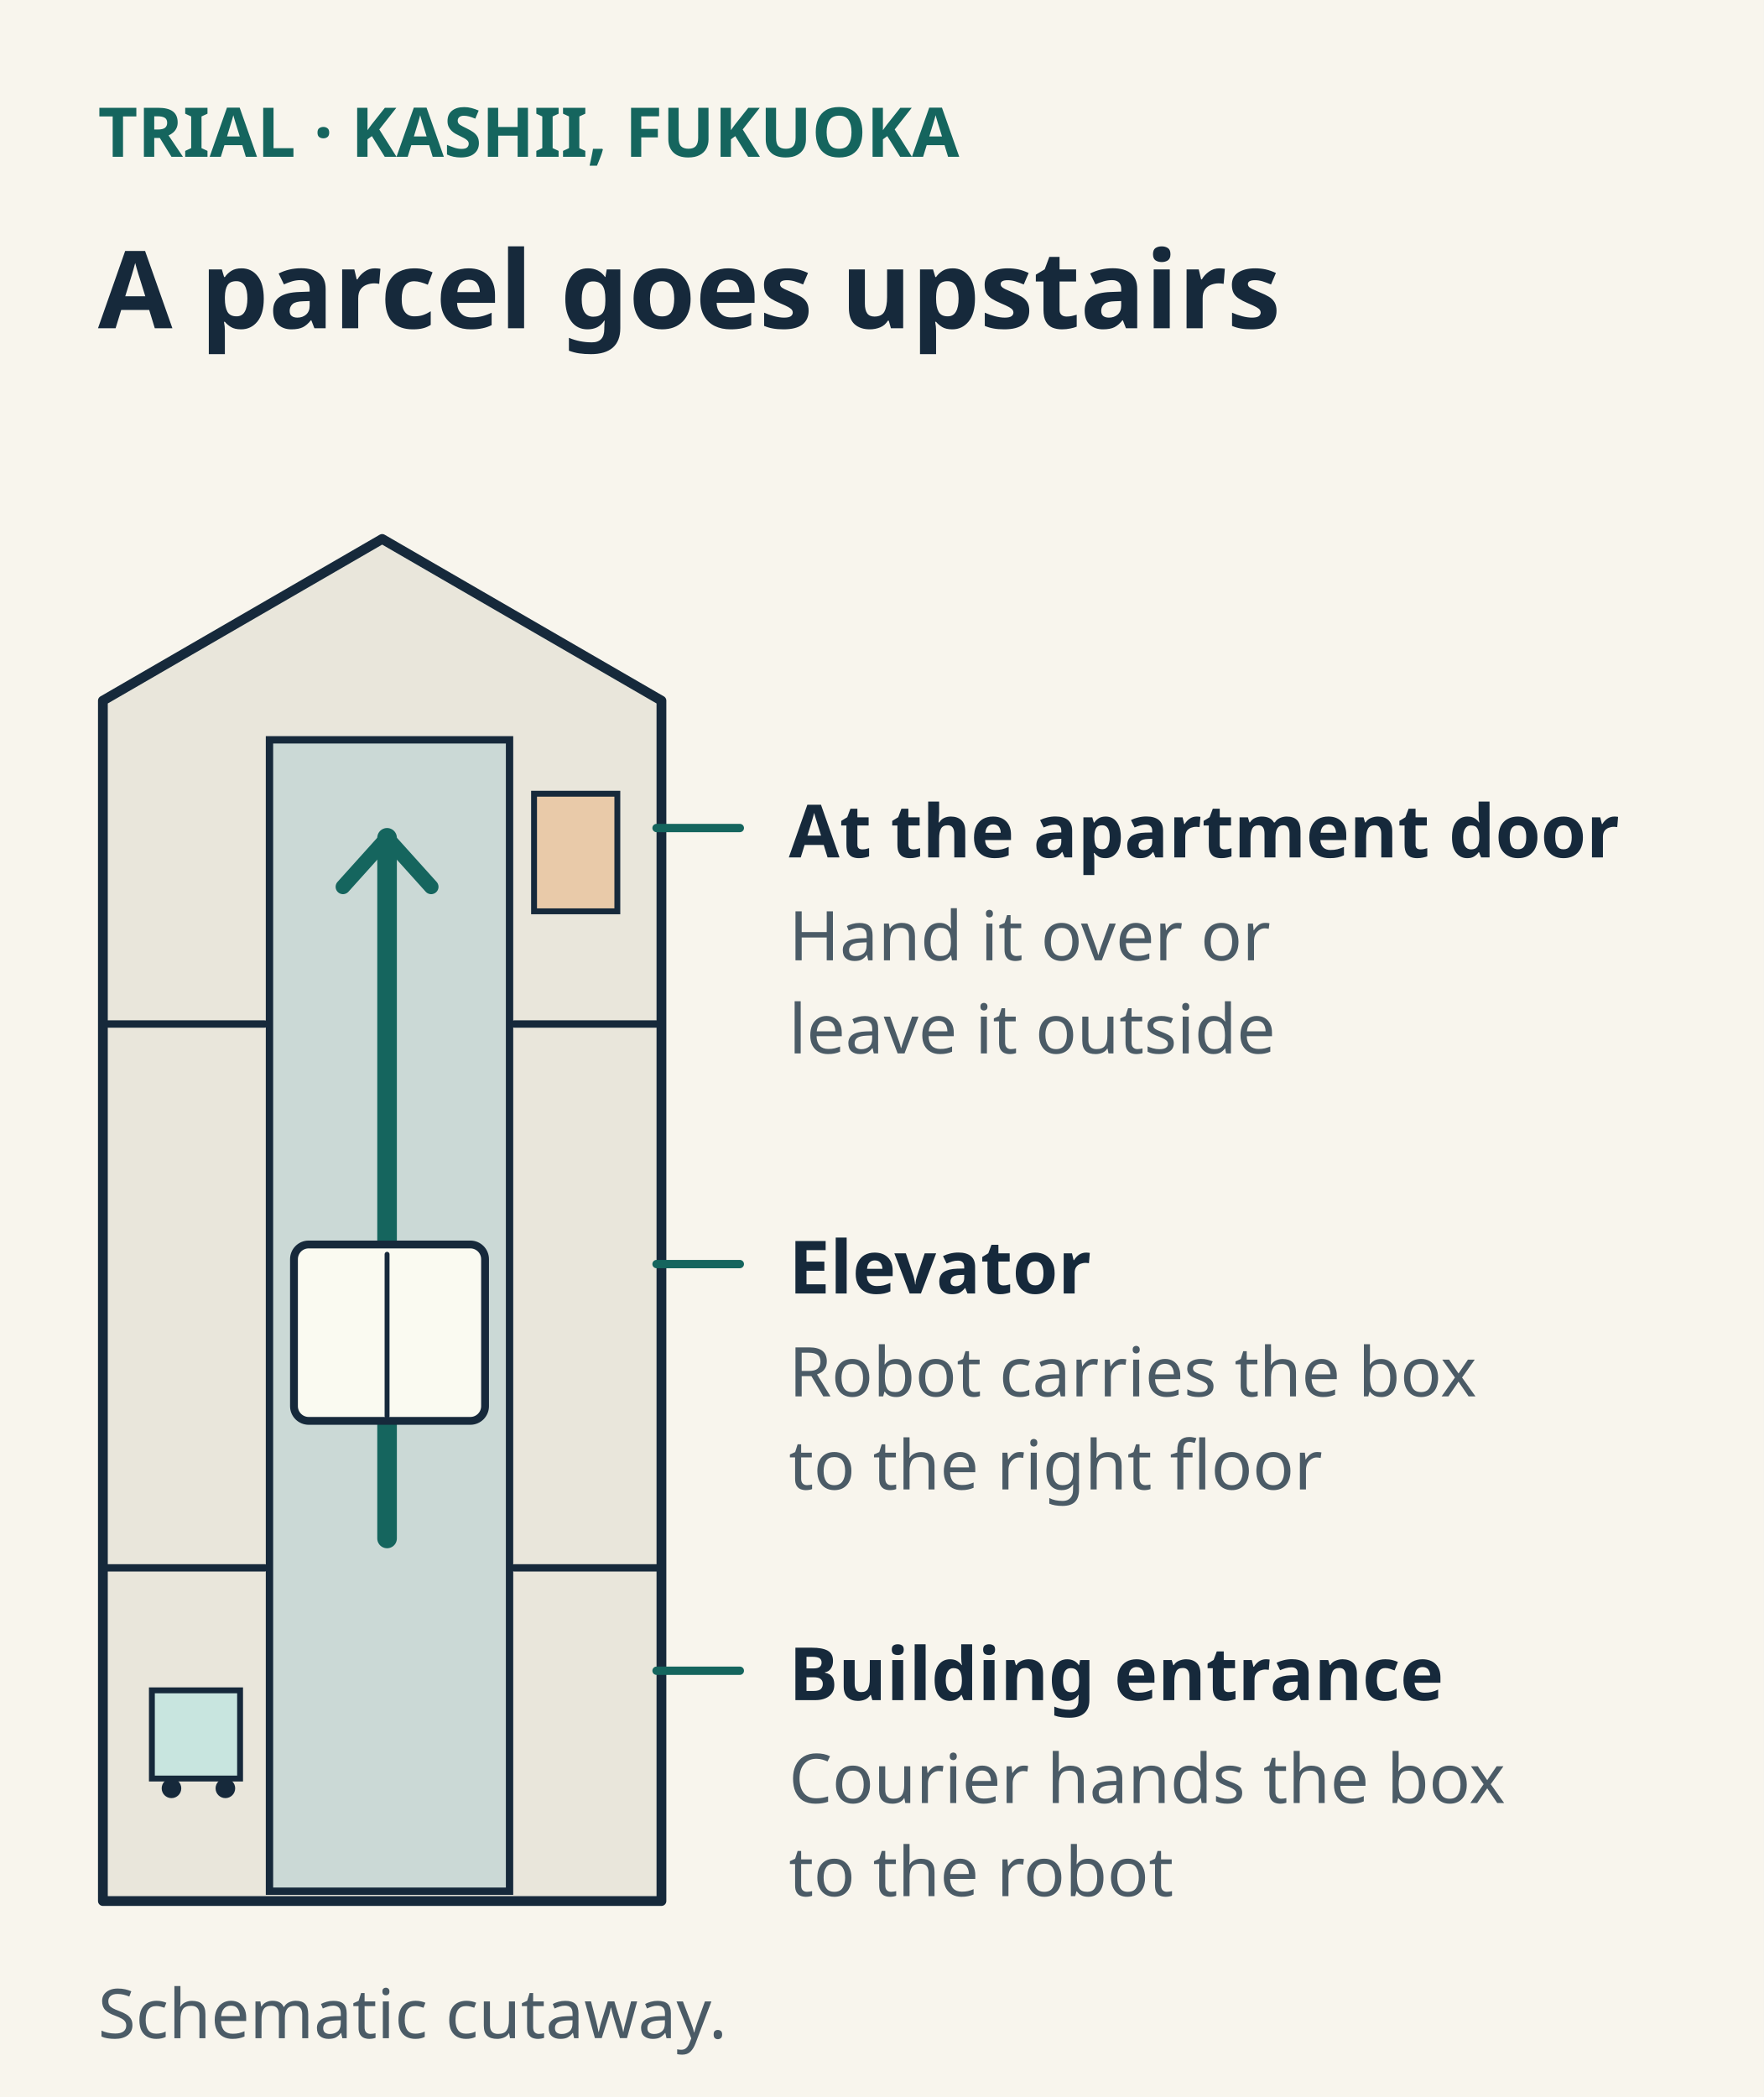
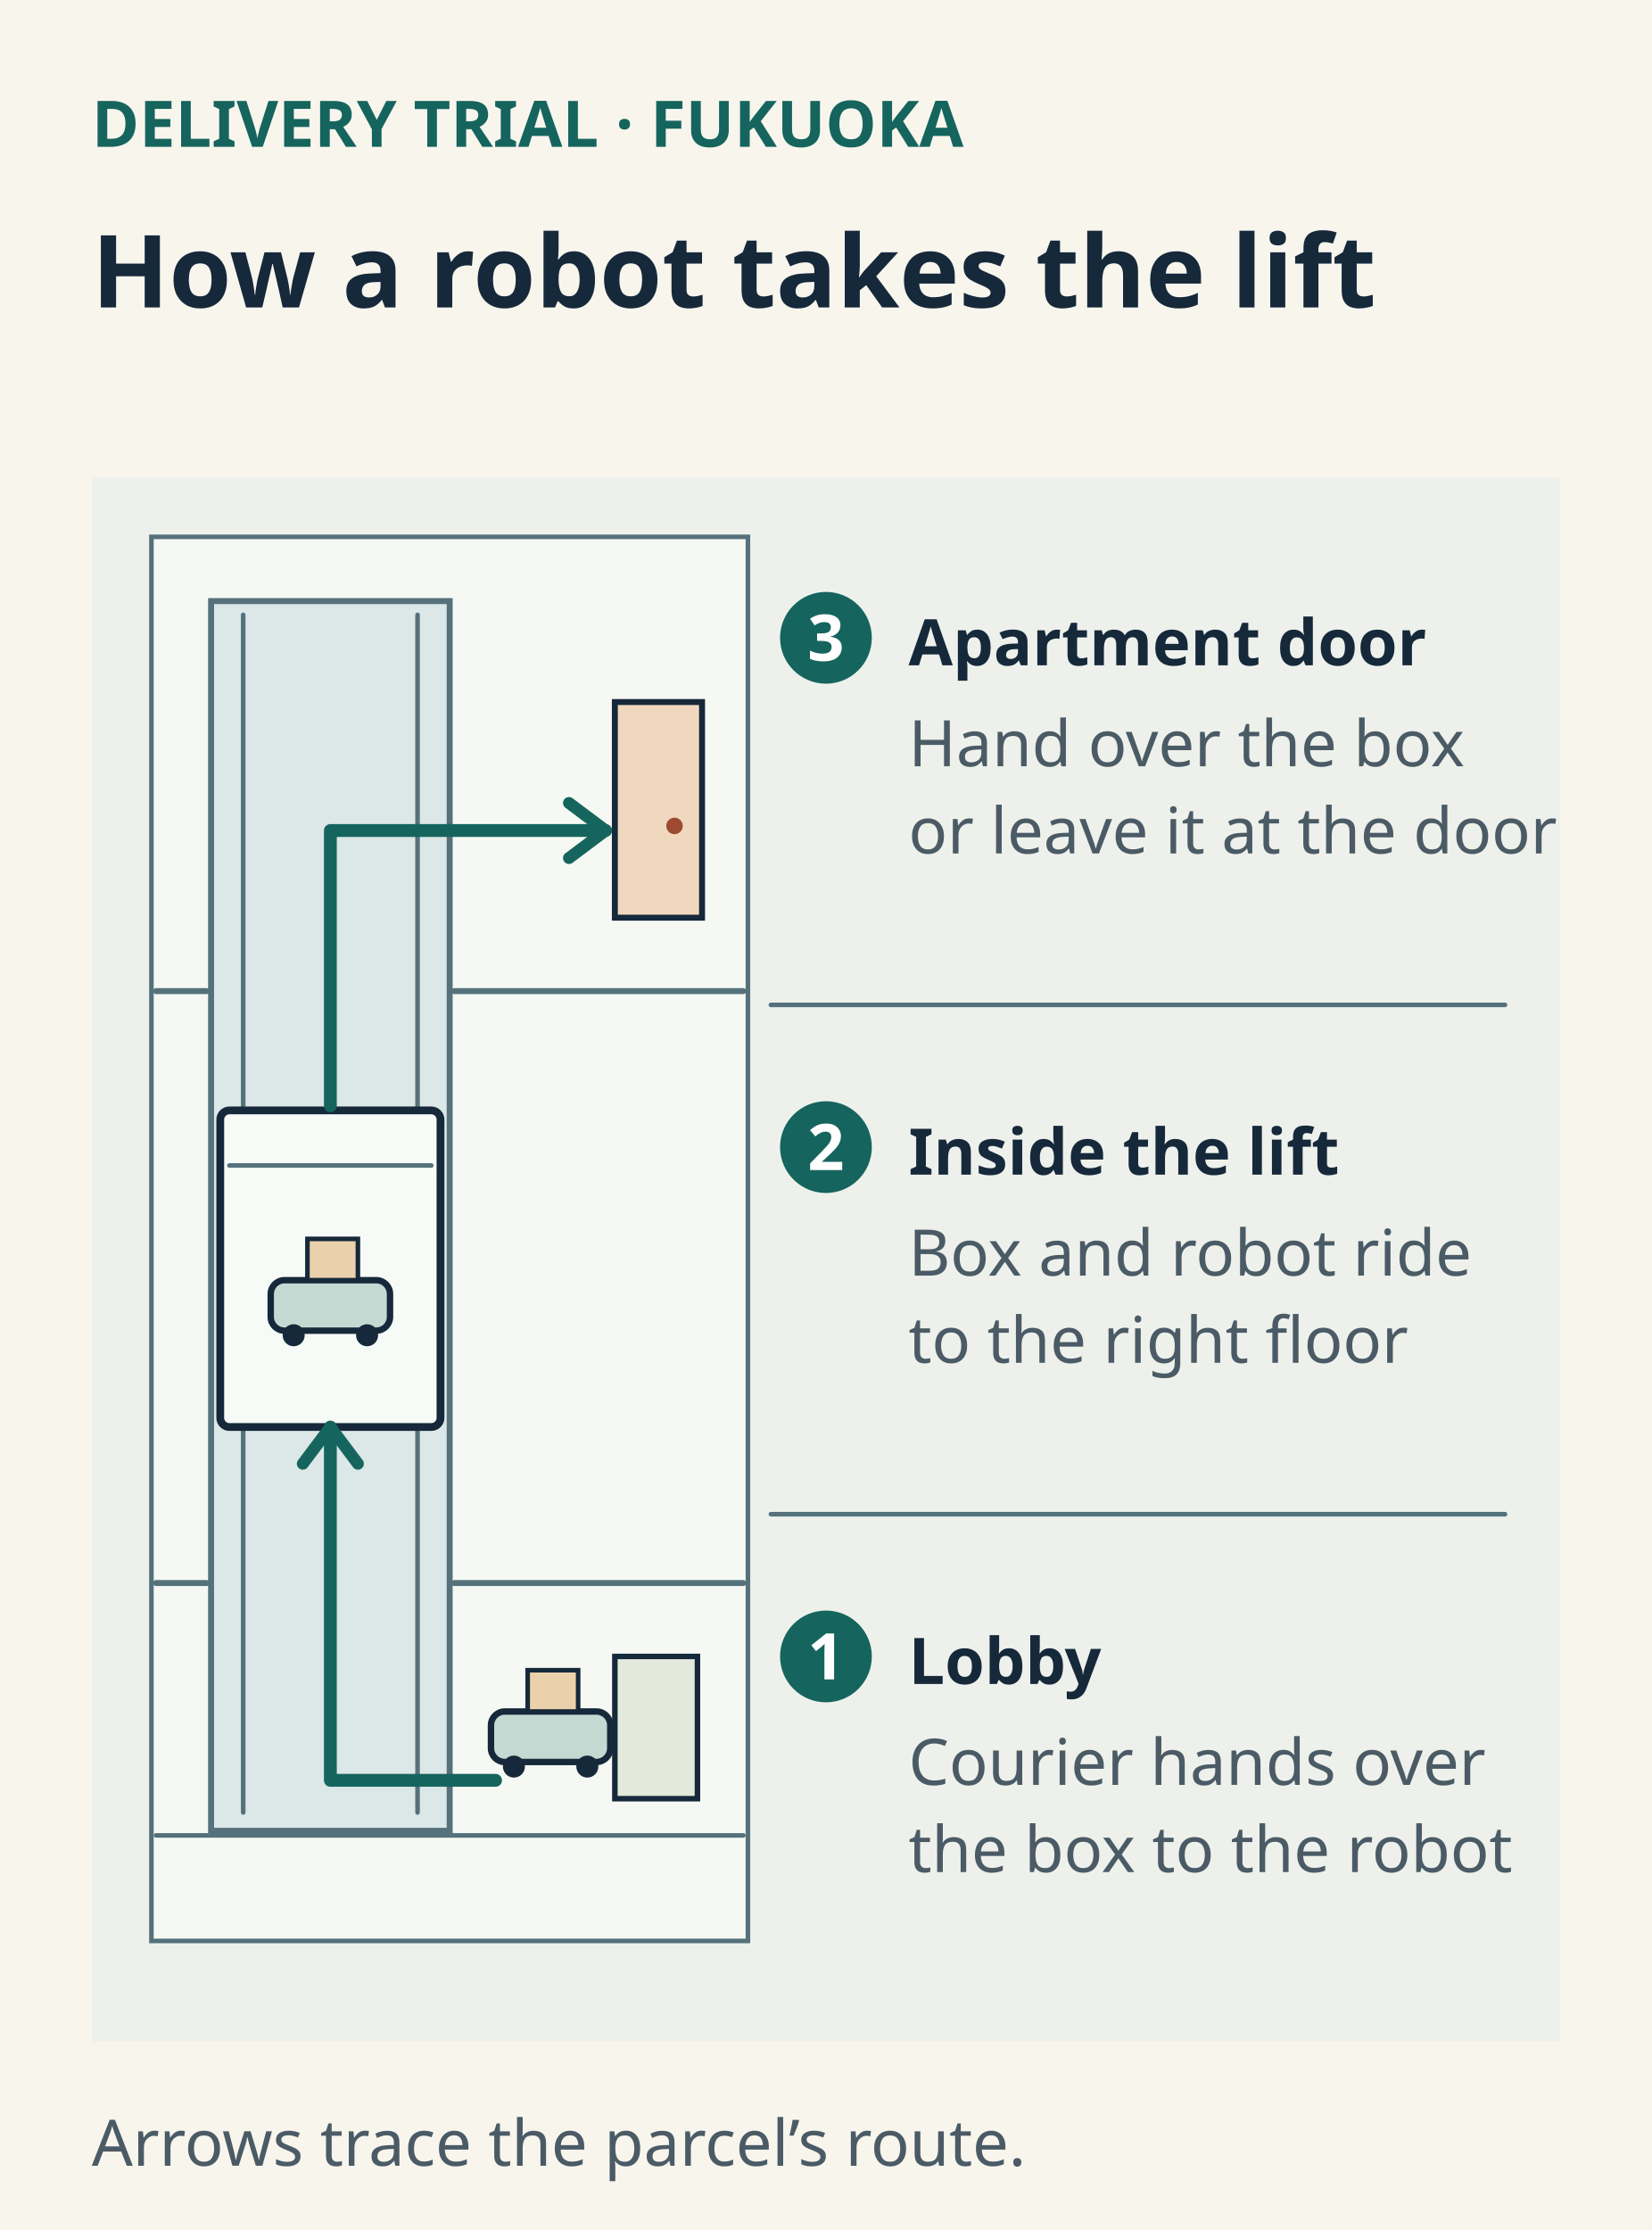
- <svg xmlns="http://www.w3.org/2000/svg" width="360" height="428" viewBox="0 0 360 428" role="img" lang="en" aria-labelledby="title desc" font-family="Noto Sans, Arial, sans-serif">
-   <rect id="rect1" data-zone="background" x="0" y="0" width="360" height="428" fill="#F8F5ED" rx="0" />
-   <text id="text2" data-zone="text" x="20" y="32" fill="#15655E" font-size="14" font-weight="700" text-anchor="start">TRIAL · KASHII, FUKUOKA</text>
-   <text id="text3" data-zone="text" x="20" y="67" fill="#16293B" font-size="22" font-weight="700" text-anchor="start">A parcel goes upstairs</text>
-   <path id="path4" data-zone="art" d="M21 143 L78 110 L135 143 V388 H21 Z" fill="#E9E6DB" stroke="#16293B" stroke-width="2" stroke-linecap="round" stroke-linejoin="round" />
-   <rect id="rect5" data-zone="art" x="55" y="151" width="49" height="235" fill="#CBD9D6" rx="0" stroke="#16293B" stroke-width="1.5" />
-   <path id="path6" data-zone="art" d="M79 171 V314" fill="none" stroke="#15655E" stroke-width="4" stroke-linecap="round" stroke-linejoin="round" />
-   <path id="path7" data-zone="art" d="M70 181 L79 171 L88 181" fill="none" stroke="#15655E" stroke-width="3" stroke-linecap="round" stroke-linejoin="round" />
-   <rect id="rect8" data-zone="art" x="60" y="254" width="39" height="36" fill="#FAFAF1" rx="3" stroke="#16293B" stroke-width="1.6" />
-   <path id="path9" data-zone="art" d="M79 256 V289" fill="none" stroke="#16293B" stroke-width="1" stroke-linecap="round" stroke-linejoin="round" />
-   <path id="path10" data-zone="art" d="M22 209 H54 M105 209 H134 M22 320 H54 M105 320 H134" fill="none" stroke="#16293B" stroke-width="1.5" stroke-linecap="round" stroke-linejoin="round" />
-   <rect id="rect11" data-zone="art" x="109" y="162" width="17" height="24" fill="#E9CAA9" rx="0" stroke="#16293B" stroke-width="1.2" />
-   <rect id="rect12" data-zone="art" x="31" y="345" width="18" height="18" fill="#C8E5DF" rx="0" stroke="#16293B" stroke-width="1.2" />
-   <circle id="circle13" data-zone="art" cx="35" cy="365" r="2" fill="#16293B" />
-   <circle id="circle14" data-zone="art" cx="46" cy="365" r="2" fill="#16293B" />
-   <path id="path15" data-zone="art" d="M134 169 H151" fill="none" stroke="#15655E" stroke-width="1.7" stroke-linecap="round" stroke-linejoin="round" />
-   <text id="text16" data-zone="text" x="161" y="175" fill="#16293B" font-size="15" font-weight="700" text-anchor="start">At the apartment door</text>
-   <text id="text17" data-zone="text" x="161" y="196" fill="#4B5B66" font-size="14" font-weight="400" text-anchor="start">Hand it over or</text>
-   <text id="text18" data-zone="text" x="161" y="215" fill="#4B5B66" font-size="14" font-weight="400" text-anchor="start">leave it outside</text>
-   <path id="path19" data-zone="art" d="M134 258 H151" fill="none" stroke="#15655E" stroke-width="1.7" stroke-linecap="round" stroke-linejoin="round" />
-   <text id="text20" data-zone="text" x="161" y="264" fill="#16293B" font-size="15" font-weight="700" text-anchor="start">Elevator</text>
-   <text id="text21" data-zone="text" x="161" y="285" fill="#4B5B66" font-size="14" font-weight="400" text-anchor="start">Robot carries the box</text>
-   <text id="text22" data-zone="text" x="161" y="304" fill="#4B5B66" font-size="14" font-weight="400" text-anchor="start">to the right floor</text>
-   <path id="path23" data-zone="art" d="M134 341 H151" fill="none" stroke="#15655E" stroke-width="1.7" stroke-linecap="round" stroke-linejoin="round" />
-   <text id="text24" data-zone="text" x="161" y="347" fill="#16293B" font-size="15" font-weight="700" text-anchor="start">Building entrance</text>
-   <text id="text25" data-zone="text" x="161" y="368" fill="#4B5B66" font-size="14" font-weight="400" text-anchor="start">Courier hands the box</text>
-   <text id="text26" data-zone="text" x="161" y="387" fill="#4B5B66" font-size="14" font-weight="400" text-anchor="start">to the robot</text>
-   <text id="text27" data-zone="text" x="20" y="416" fill="#4B5B66" font-size="14" font-weight="400" text-anchor="start">Schematic cutaway.</text>
+ <svg xmlns="http://www.w3.org/2000/svg" width="360" height="486" viewBox="0 0 360 486" role="img" lang="en" aria-labelledby="title desc" font-family="Noto Sans, Arial, sans-serif">
+   <rect id="rect1" data-zone="background" x="0" y="0" width="360" height="486" fill="#F8F5ED" rx="0" />
+   <text id="text2" data-zone="text" x="20" y="32" fill="#15655E" font-size="14" font-weight="700" text-anchor="start">DELIVERY TRIAL · FUKUOKA</text>
+   <text id="text3" data-zone="text" x="20" y="67" fill="#16293B" font-size="22" font-weight="700" text-anchor="start">How a robot takes the lift</text>
+   <rect id="rect4" data-zone="background" x="20" y="104" width="320" height="341" fill="#EEF1EB" rx="0" />
+   <rect id="rect5" data-zone="background" x="33" y="117" width="130" height="306" fill="#F6F9F3" rx="0" stroke="#55717C" stroke-width="1" />
+   <rect id="rect6" data-zone="background" x="46" y="131" width="52" height="268" fill="#DCE7E7" rx="0" stroke="#55717C" stroke-width="1.3" />
+   <path id="path7" data-zone="art" d="M53 134 V395 M91 134 V395" fill="none" stroke="#55717C" stroke-width="1" stroke-linecap="round" stroke-linejoin="round" />
+   <path id="path8" data-zone="art" d="M34 216 H45 M99 216 H162 M34 345 H45 M99 345 H162" fill="none" stroke="#55717C" stroke-width="1.3" stroke-linecap="round" stroke-linejoin="round" />
+   <path id="path9" data-zone="art" d="M34 400 H162" fill="none" stroke="#55717C" stroke-width="1" stroke-linecap="round" stroke-linejoin="round" />
+   <path id="path10" data-zone="art" d="M168 219 H328" fill="none" stroke="#55717C" stroke-width="1" stroke-linecap="round" stroke-linejoin="round" />
+   <path id="path11" data-zone="art" d="M168 330 H328" fill="none" stroke="#55717C" stroke-width="1" stroke-linecap="round" stroke-linejoin="round" />
+   <rect id="rect12" data-zone="art" x="134" y="153" width="19" height="47" fill="#F0D8BF" rx="0" stroke="#16293B" stroke-width="1.3" />
+   <circle id="circle13" data-zone="art" cx="147" cy="180" r="1.8" fill="#9E4A30" />
+   <rect id="rect14" data-zone="art" x="134" y="361" width="18" height="31" fill="#E3E9DB" rx="0" stroke="#16293B" stroke-width="1.2" />
+   <rect id="rect15" data-zone="art" x="48" y="242" width="48" height="69" fill="#F7FBF7" rx="2" stroke="#16293B" stroke-width="1.7" />
+   <path id="path16" data-zone="art" d="M50 254 H94" fill="none" stroke="#55717C" stroke-width="1" stroke-linecap="round" stroke-linejoin="round" />
+   <rect id="rect17" data-zone="art" x="107" y="373" width="26" height="11" fill="#C4D9D2" rx="3" stroke="#16293B" stroke-width="1.4" />
+   <rect id="rect18" data-zone="art" x="115" y="364" width="11" height="9" fill="#EBD1AB" rx="0" stroke="#16293B" stroke-width="1" />
+   <circle id="circle19" data-zone="art" cx="112" cy="385" r="2.4" fill="#16293B" />
+   <circle id="circle20" data-zone="art" cx="128" cy="385" r="2.4" fill="#16293B" />
+   <rect id="rect21" data-zone="art" x="59" y="279" width="26" height="11" fill="#C4D9D2" rx="3" stroke="#16293B" stroke-width="1.4" />
+   <rect id="rect22" data-zone="art" x="67" y="270" width="11" height="9" fill="#EBD1AB" rx="0" stroke="#16293B" stroke-width="1" />
+   <circle id="circle23" data-zone="art" cx="64" cy="291" r="2.4" fill="#16293B" />
+   <circle id="circle24" data-zone="art" cx="80" cy="291" r="2.4" fill="#16293B" />
+   <path id="path25" data-zone="art" d="M108 388 H72 V311" fill="none" stroke="#15655E" stroke-width="2.8" stroke-linecap="round" stroke-linejoin="round" />
+   <path id="path26" data-zone="art" d="M66 319 L72 311 L78 319" fill="none" stroke="#15655E" stroke-width="2.6" stroke-linecap="round" stroke-linejoin="round" />
+   <path id="path27" data-zone="art" d="M72 241 V181 H132" fill="none" stroke="#15655E" stroke-width="2.8" stroke-linecap="round" stroke-linejoin="round" />
+   <path id="path28" data-zone="art" d="M124 175 L132 181 L124 187" fill="none" stroke="#15655E" stroke-width="2.6" stroke-linecap="round" stroke-linejoin="round" />
+   <circle id="circle29" data-zone="background" cx="180" cy="139" r="10" fill="#15655E" />
+   <text id="text30" data-zone="text" x="180" y="144" fill="#FFFFFF" font-size="14" font-weight="700" text-anchor="middle">3</text>
+   <text id="text31" data-zone="text" x="198" y="145" fill="#16293B" font-size="14" font-weight="700" text-anchor="start">Apartment door</text>
+   <text id="text32" data-zone="text" x="198" y="167" fill="#4B5B66" font-size="14" font-weight="400" text-anchor="start">Hand over the box</text>
+   <text id="text33" data-zone="text" x="198" y="186" fill="#4B5B66" font-size="14" font-weight="400" text-anchor="start">or leave it at the door</text>
+   <circle id="circle34" data-zone="background" cx="180" cy="250" r="10" fill="#15655E" />
+   <text id="text35" data-zone="text" x="180" y="255" fill="#FFFFFF" font-size="14" font-weight="700" text-anchor="middle">2</text>
+   <text id="text36" data-zone="text" x="198" y="256" fill="#16293B" font-size="14" font-weight="700" text-anchor="start">Inside the lift</text>
+   <text id="text37" data-zone="text" x="198" y="278" fill="#4B5B66" font-size="14" font-weight="400" text-anchor="start">Box and robot ride</text>
+   <text id="text38" data-zone="text" x="198" y="297" fill="#4B5B66" font-size="14" font-weight="400" text-anchor="start">to the right floor</text>
+   <circle id="circle39" data-zone="background" cx="180" cy="361" r="10" fill="#15655E" />
+   <text id="text40" data-zone="text" x="180" y="366" fill="#FFFFFF" font-size="14" font-weight="700" text-anchor="middle">1</text>
+   <text id="text41" data-zone="text" x="198" y="367" fill="#16293B" font-size="14" font-weight="700" text-anchor="start">Lobby</text>
+   <text id="text42" data-zone="text" x="198" y="389" fill="#4B5B66" font-size="14" font-weight="400" text-anchor="start">Courier hands over</text>
+   <text id="text43" data-zone="text" x="198" y="408" fill="#4B5B66" font-size="14" font-weight="400" text-anchor="start">the box to the robot</text>
+   <text id="text44" data-zone="text" x="20" y="472" fill="#4B5B66" font-size="14" font-weight="400" text-anchor="start">Arrows trace the parcel’s route.</text>
</svg>
